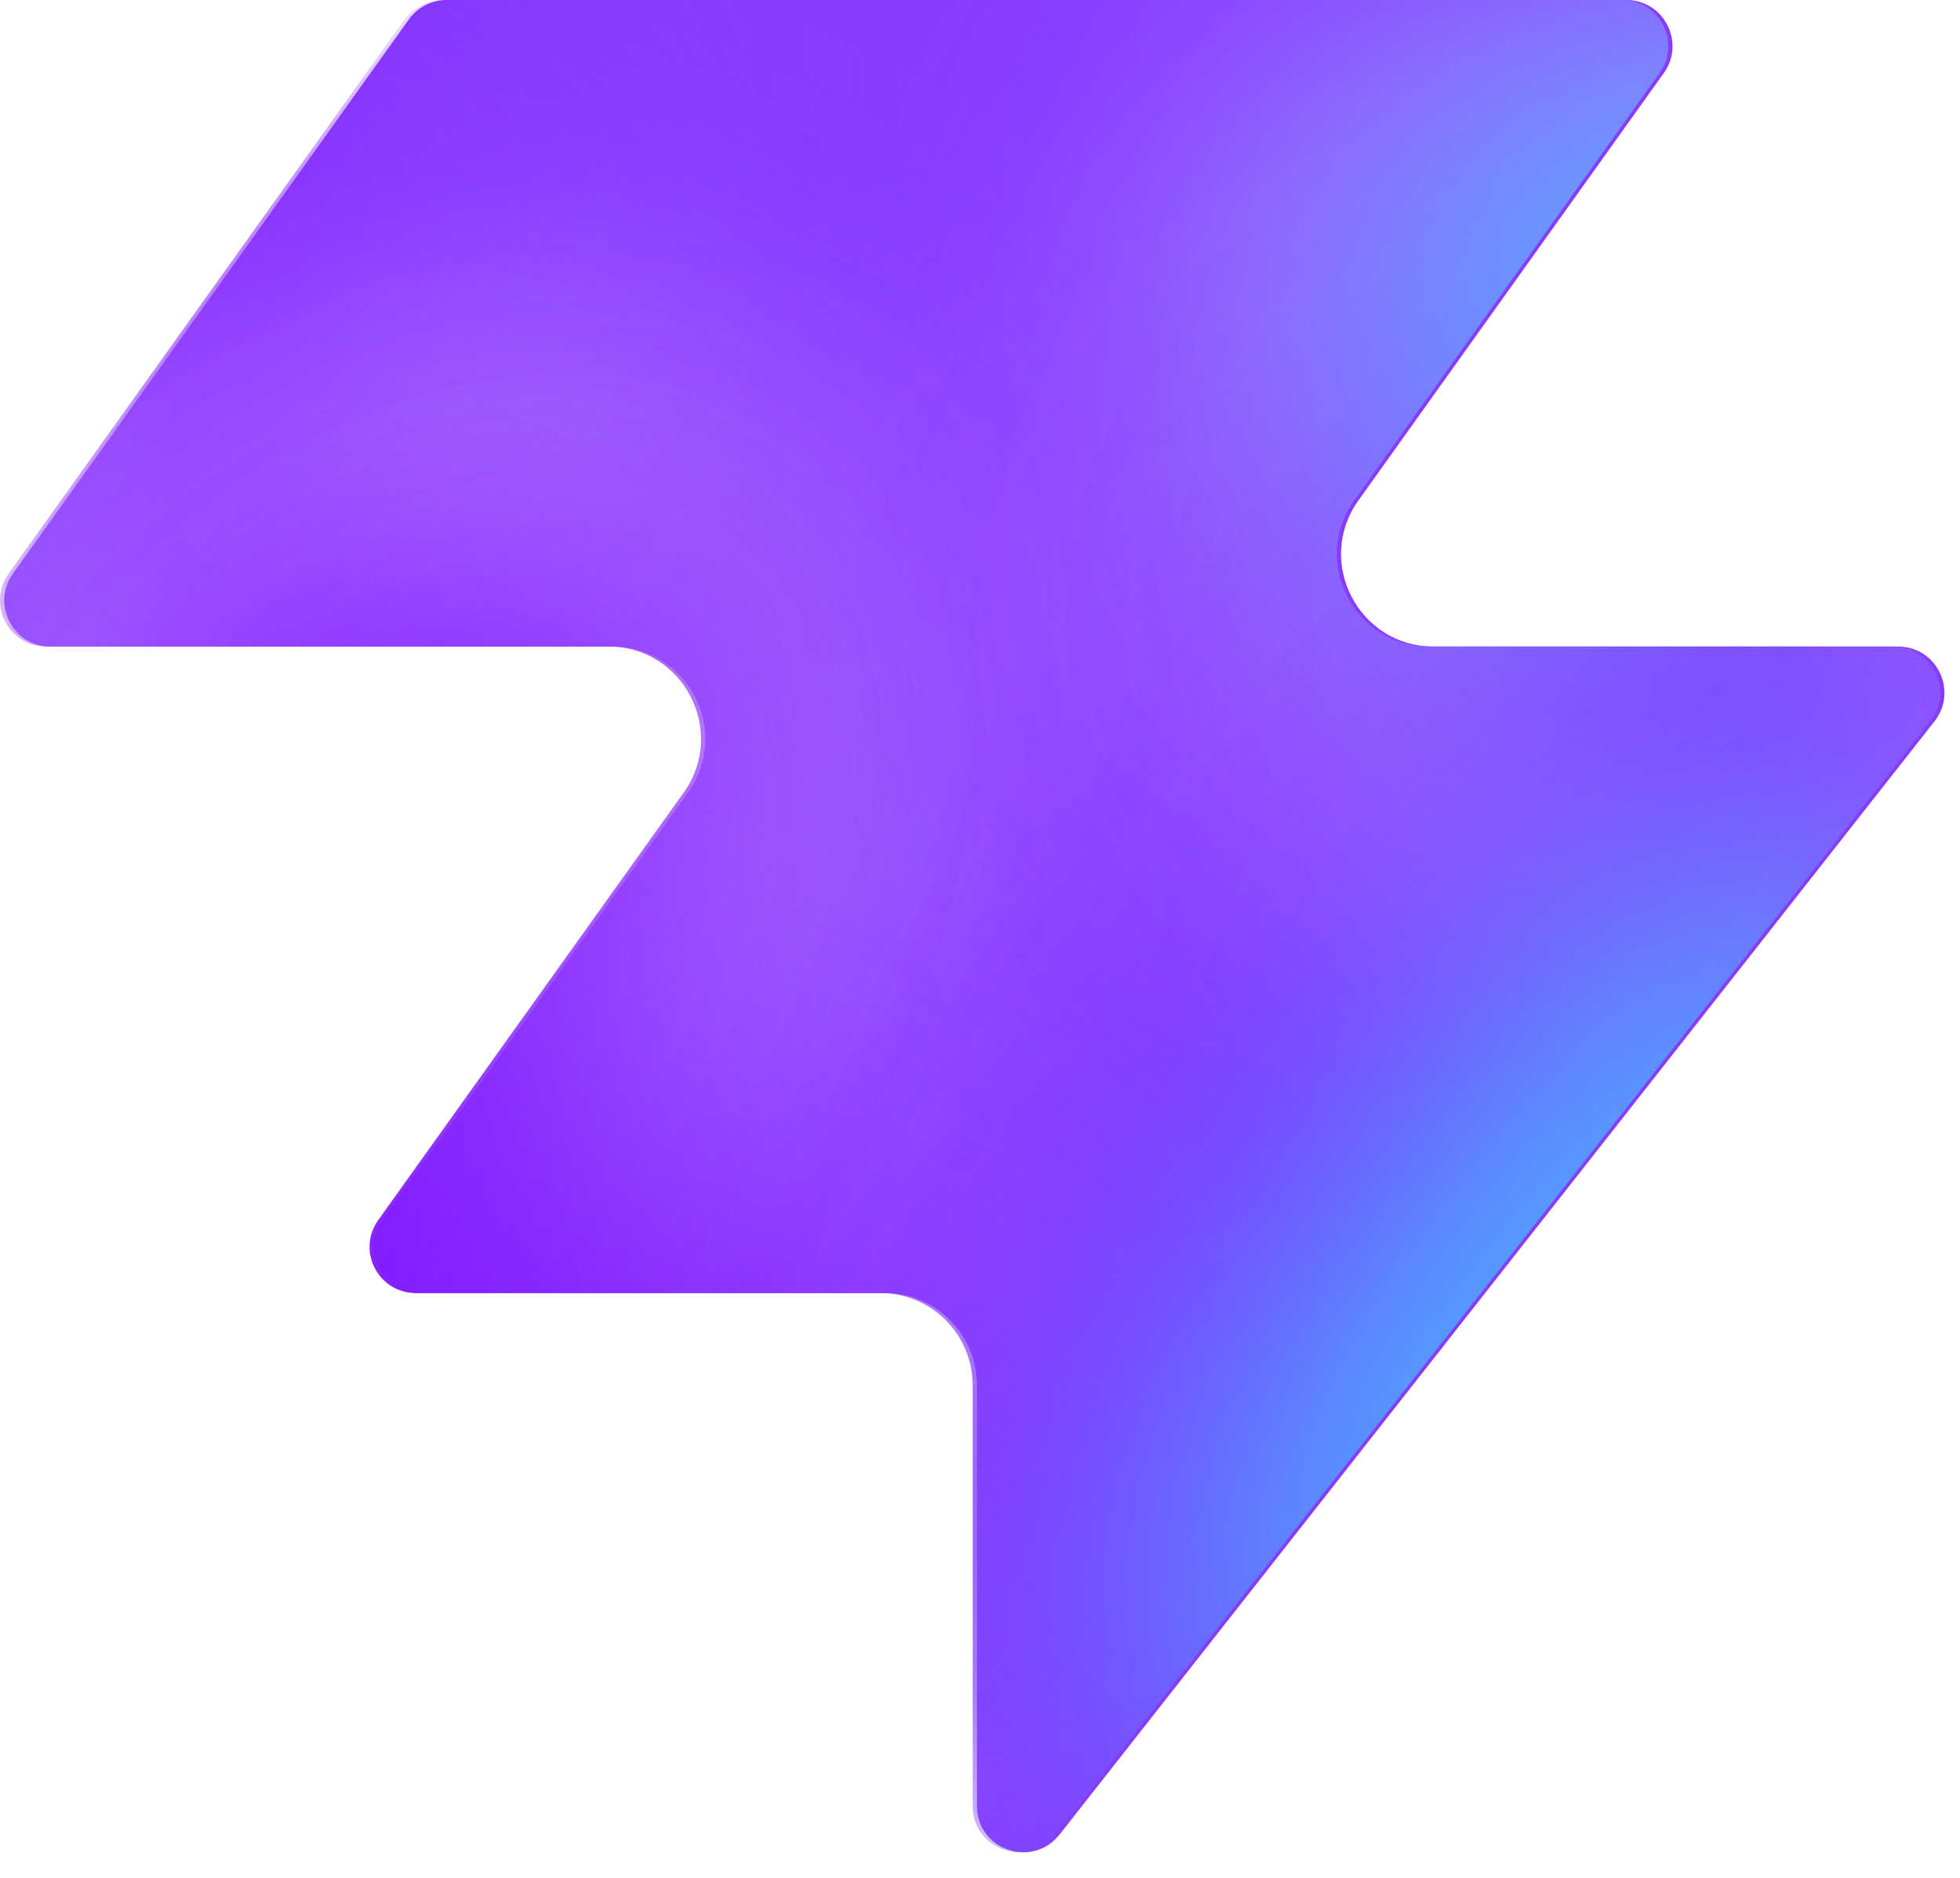
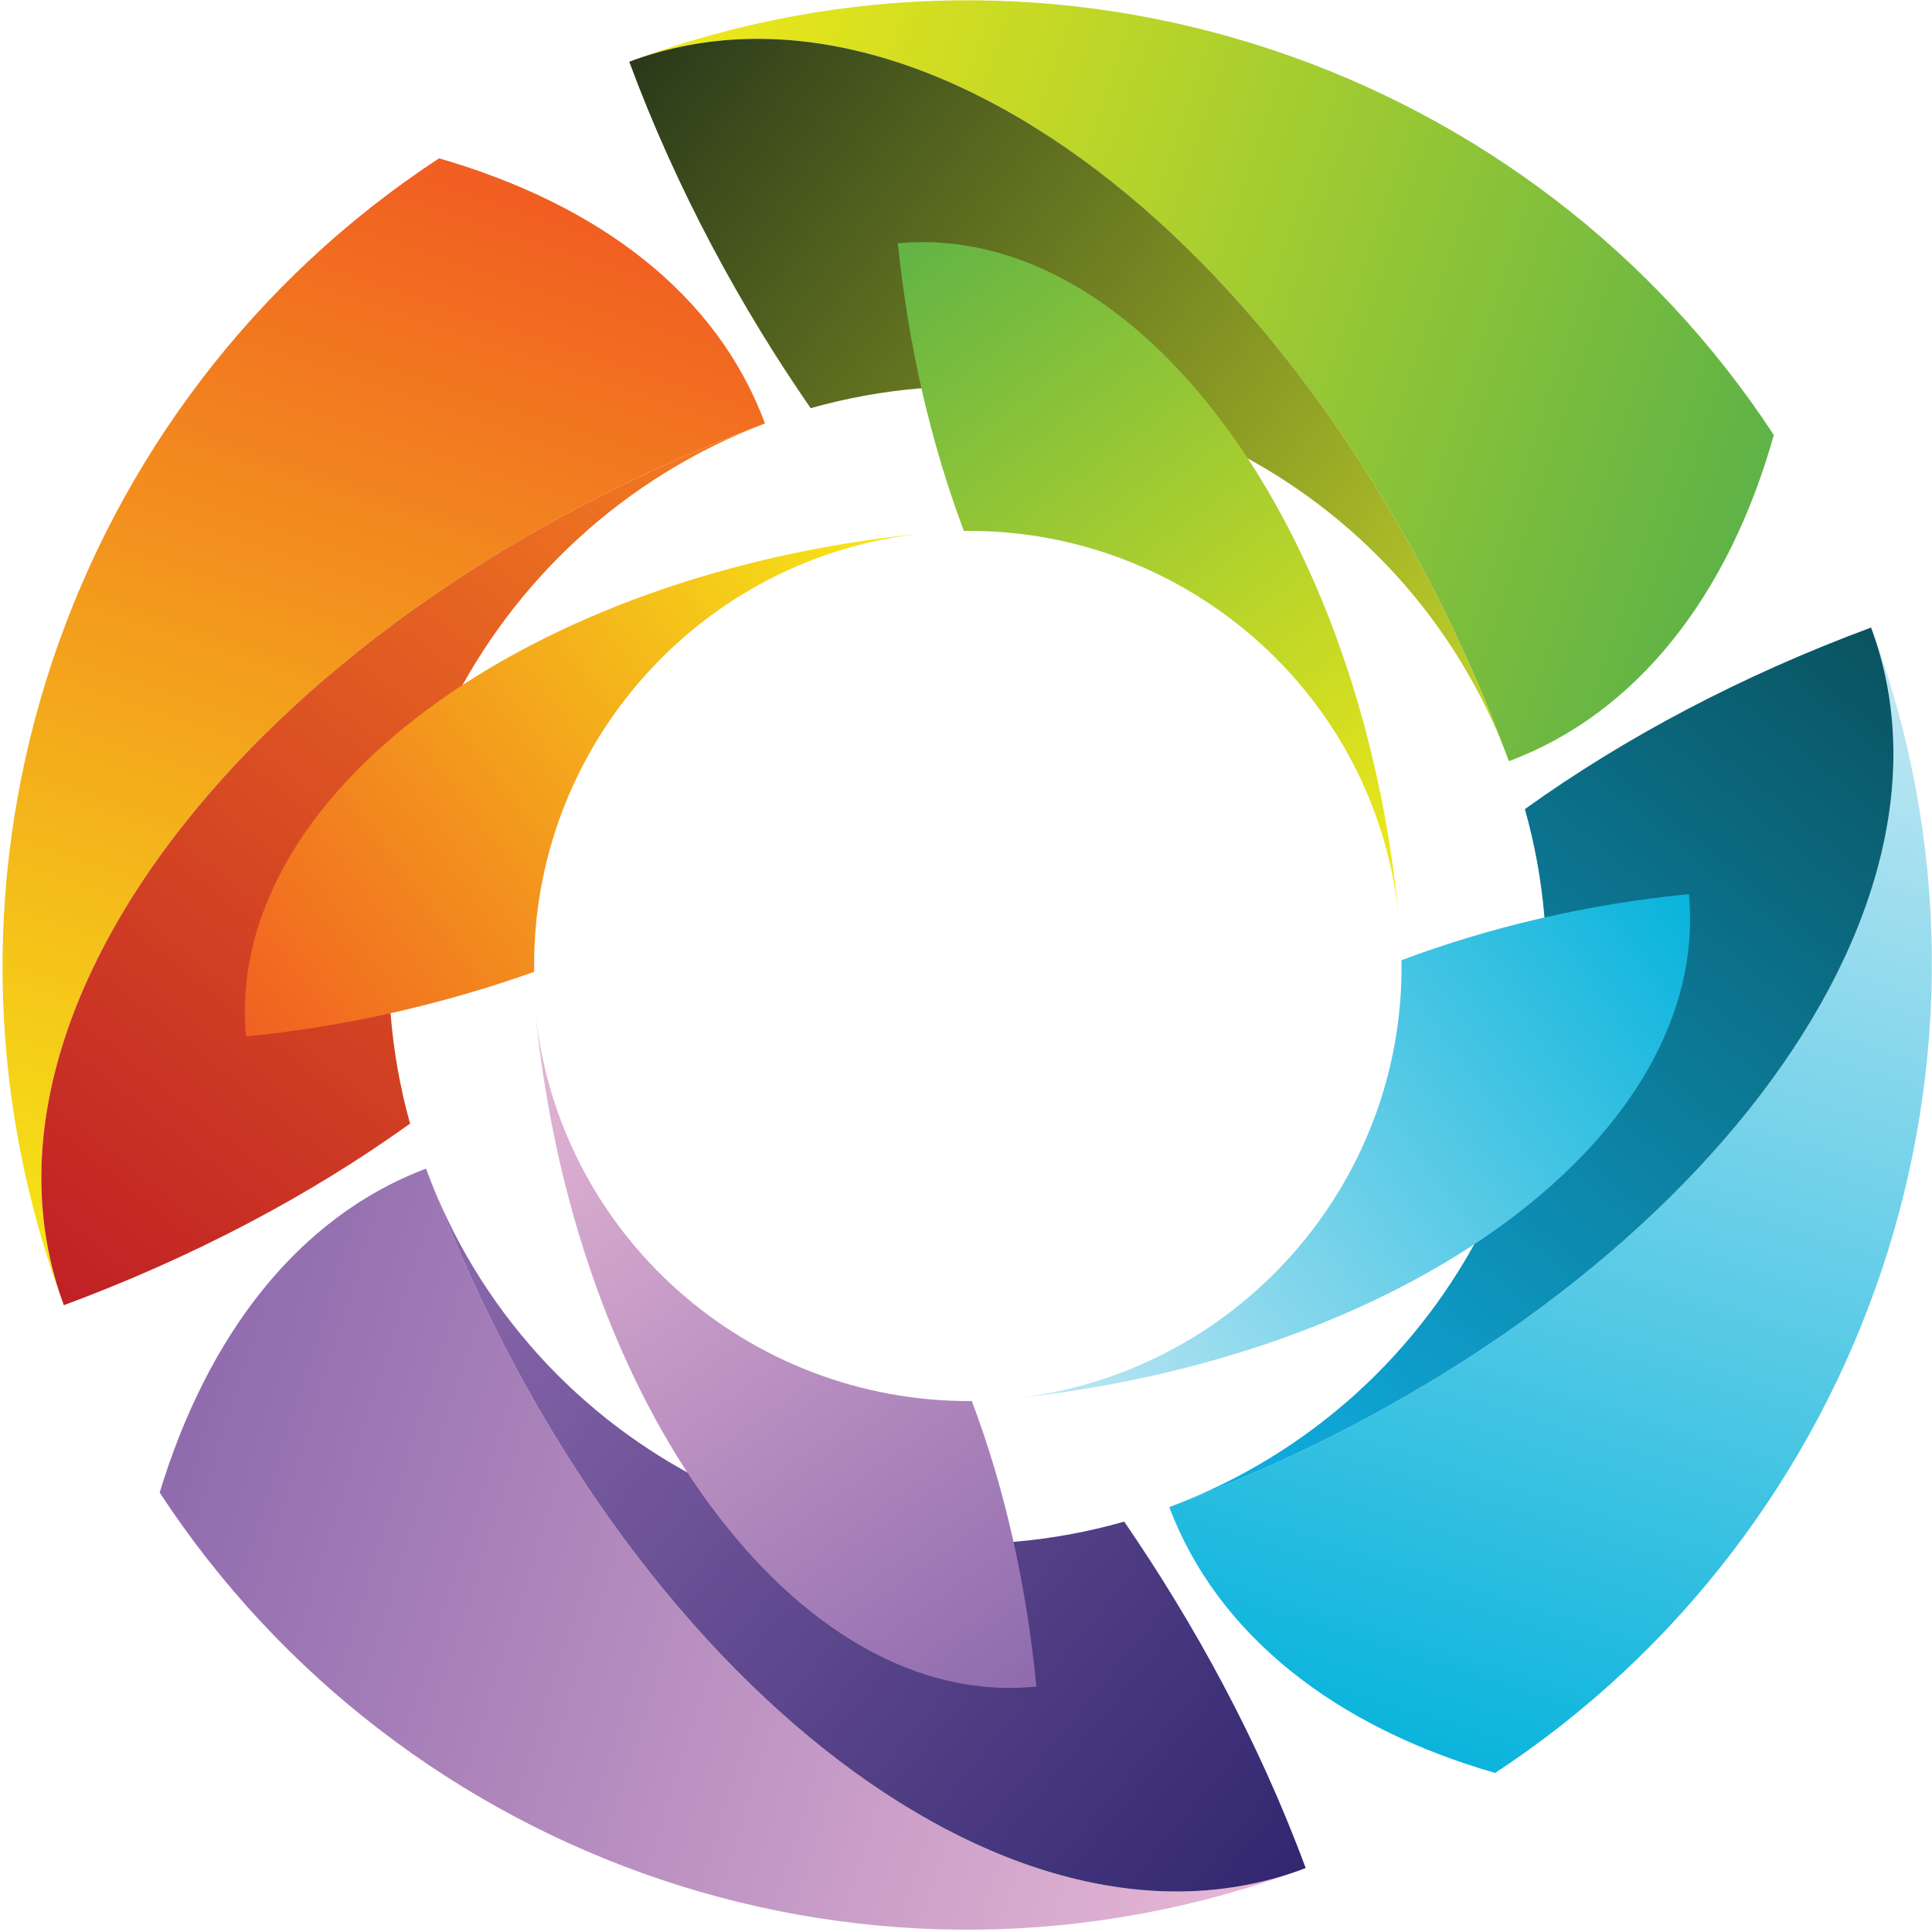
- <svg xmlns="http://www.w3.org/2000/svg" width="48" height="46" fill="none" viewBox="0 0 48 46">
-   <path fill="#863bff" d="M25.946 44.938c-.664.845-2.021.375-2.021-.698V33.937a2.26 2.26 0 0 0-2.262-2.262H10.287c-.92 0-1.456-1.04-.92-1.788l7.48-10.471c1.07-1.497 0-3.578-1.842-3.578H1.237c-.92 0-1.456-1.04-.92-1.788L10.013.474c.214-.297.556-.474.92-.474h28.894c.92 0 1.456 1.04.92 1.788l-7.48 10.471c-1.07 1.498 0 3.579 1.842 3.579h11.377c.943 0 1.473 1.088.89 1.83L25.947 44.94z" style="fill:#863bff;fill:color(display-p3 .525 .23 1);fill-opacity:1" />
-   <mask id="a" width="48" height="46" x="0" y="0" maskUnits="userSpaceOnUse" style="mask-type:alpha">
-     <path fill="#000" d="M25.842 44.938c-.664.844-2.021.375-2.021-.698V33.937a2.26 2.26 0 0 0-2.262-2.262H10.183c-.92 0-1.456-1.04-.92-1.788l7.48-10.471c1.07-1.498 0-3.579-1.842-3.579H1.133c-.92 0-1.456-1.04-.92-1.787L9.91.473c.214-.297.556-.474.92-.474h28.894c.92 0 1.456 1.04.92 1.788l-7.48 10.471c-1.07 1.498 0 3.578 1.842 3.578h11.377c.943 0 1.473 1.088.89 1.832L25.843 44.94z" style="fill:#000;fill-opacity:1" />
-   </mask>
-   <g mask="url(#a)">
-     <g filter="url(#b)">
-       <ellipse cx="5.508" cy="14.704" fill="#ede6ff" rx="5.508" ry="14.704" style="fill:#ede6ff;fill:color(display-p3 .927 .903 1);fill-opacity:1" transform="matrix(.00324 1 1 -.00324 -4.47 31.516)" />
-     </g>
-     <g filter="url(#c)">
-       <ellipse cx="10.399" cy="29.851" fill="#ede6ff" rx="10.399" ry="29.851" style="fill:#ede6ff;fill:color(display-p3 .927 .903 1);fill-opacity:1" transform="matrix(.00324 1 1 -.00324 -39.328 7.883)" />
-     </g>
-     <g filter="url(#d)">
-       <ellipse cx="5.508" cy="30.487" fill="#7e14ff" rx="5.508" ry="30.487" style="fill:#7e14ff;fill:color(display-p3 .492 .077 1);fill-opacity:1" transform="rotate(89.814 -25.913 -14.639)scale(1 -1)" />
-     </g>
-     <g filter="url(#e)">
-       <ellipse cx="5.508" cy="30.599" fill="#7e14ff" rx="5.508" ry="30.599" style="fill:#7e14ff;fill:color(display-p3 .492 .077 1);fill-opacity:1" transform="rotate(89.814 -32.644 -3.334)scale(1 -1)" />
-     </g>
-     <g filter="url(#f)">
-       <ellipse cx="5.508" cy="30.599" fill="#7e14ff" rx="5.508" ry="30.599" style="fill:#7e14ff;fill:color(display-p3 .492 .077 1);fill-opacity:1" transform="matrix(.00324 1 1 -.00324 -34.34 30.47)" />
-     </g>
-     <g filter="url(#g)">
-       <ellipse cx="14.072" cy="22.078" fill="#ede6ff" rx="14.072" ry="22.078" style="fill:#ede6ff;fill:color(display-p3 .927 .903 1);fill-opacity:1" transform="rotate(93.35 24.506 48.493)scale(-1 1)" />
-     </g>
-     <g filter="url(#h)">
-       <ellipse cx="3.47" cy="21.501" fill="#7e14ff" rx="3.47" ry="21.501" style="fill:#7e14ff;fill:color(display-p3 .492 .077 1);fill-opacity:1" transform="rotate(89.009 28.708 47.59)scale(-1 1)" />
-     </g>
-     <g filter="url(#i)">
-       <ellipse cx="3.47" cy="21.501" fill="#7e14ff" rx="3.47" ry="21.501" style="fill:#7e14ff;fill:color(display-p3 .492 .077 1);fill-opacity:1" transform="rotate(89.009 28.708 47.59)scale(-1 1)" />
-     </g>
-     <g filter="url(#j)">
-       <ellipse cx=".387" cy="8.972" fill="#7e14ff" rx="4.407" ry="29.108" style="fill:#7e14ff;fill:color(display-p3 .492 .077 1);fill-opacity:1" transform="rotate(39.51 .387 8.972)" />
-     </g>
-     <g filter="url(#k)">
-       <ellipse cx="47.523" cy="-6.092" fill="#7e14ff" rx="4.407" ry="29.108" style="fill:#7e14ff;fill:color(display-p3 .492 .077 1);fill-opacity:1" transform="rotate(37.892 47.523 -6.092)" />
-     </g>
-     <g filter="url(#l)">
-       <ellipse cx="41.412" cy="6.333" fill="#47bfff" rx="5.971" ry="9.665" style="fill:#47bfff;fill:color(display-p3 .28 .748 1);fill-opacity:1" transform="rotate(37.892 41.412 6.333)" />
-     </g>
-     <g filter="url(#m)">
-       <ellipse cx="-1.879" cy="38.332" fill="#7e14ff" rx="4.407" ry="29.108" style="fill:#7e14ff;fill:color(display-p3 .492 .077 1);fill-opacity:1" transform="rotate(37.892 -1.88 38.332)" />
-     </g>
-     <g filter="url(#n)">
-       <ellipse cx="-1.879" cy="38.332" fill="#7e14ff" rx="4.407" ry="29.108" style="fill:#7e14ff;fill:color(display-p3 .492 .077 1);fill-opacity:1" transform="rotate(37.892 -1.88 38.332)" />
-     </g>
-     <g filter="url(#o)">
-       <ellipse cx="35.651" cy="29.907" fill="#7e14ff" rx="4.407" ry="29.108" style="fill:#7e14ff;fill:color(display-p3 .492 .077 1);fill-opacity:1" transform="rotate(37.892 35.651 29.907)" />
-     </g>
-     <g filter="url(#p)">
-       <ellipse cx="38.418" cy="32.4" fill="#47bfff" rx="5.971" ry="15.297" style="fill:#47bfff;fill:color(display-p3 .28 .748 1);fill-opacity:1" transform="rotate(37.892 38.418 32.4)" />
-     </g>
-   </g>
+ <svg xmlns="http://www.w3.org/2000/svg" width="80" height="80" viewBox="0 0 80 80" fill="none">
+   <path fill-rule="evenodd" clip-rule="evenodd" d="M48.416 62.406C69.092 54.707 82.075 38.346 77.477 25.985C84.119 43.789 77.176 63.398 61.909 73.413C55.328 71.519 50.429 67.729 48.416 62.406Z" fill="url(#paint0_linear_3603_46396)" />
+   <path fill-rule="evenodd" clip-rule="evenodd" d="M48.416 62.406C69.092 54.707 82.075 38.346 77.477 25.985C72.127 27.97 67.289 30.526 63.142 33.504C66.477 45.353 60.226 57.985 48.416 62.406Z" fill="url(#paint1_linear_3603_46396)" />
+   <path fill-rule="evenodd" clip-rule="evenodd" d="M62.48 31.519C54.847 10.887 38.498 -2.105 26.056 2.556C43.908 -4.12 63.502 2.797 73.45 18.015C71.587 24.631 67.8 29.534 62.48 31.519Z" fill="url(#paint2_linear_3603_46396)" />
+   <path fill-rule="evenodd" clip-rule="evenodd" d="M62.48 31.519C54.847 10.887 38.498 -2.105 26.056 2.556C28.04 7.91 30.714 12.782 33.569 16.902C45.501 13.534 58.183 19.849 62.48 31.519Z" fill="url(#paint3_linear_3603_46396)" />
+   <path fill-rule="evenodd" clip-rule="evenodd" d="M31.676 17.534C11.059 25.293 -1.984 41.594 2.645 54.045C-4.027 36.181 2.885 16.571 18.182 6.556C24.824 8.481 29.692 12.181 31.676 17.534Z" fill="url(#paint4_linear_3603_46396)" />
+   <path fill-rule="evenodd" clip-rule="evenodd" d="M31.676 17.534C11.059 25.293 -1.984 41.594 2.645 54.045C7.994 52.06 12.833 49.504 16.98 46.526C13.674 34.647 19.925 22.015 31.676 17.534Z" fill="url(#paint5_linear_3603_46396)" />
+   <path fill-rule="evenodd" clip-rule="evenodd" d="M17.641 48.391C25.335 69.083 41.684 82.075 54.065 77.353C36.214 84.03 16.679 77.173 6.612 61.804C8.565 55.368 12.292 50.406 17.641 48.391Z" fill="url(#paint6_linear_3603_46396)" />
+   <path fill-rule="evenodd" clip-rule="evenodd" d="M17.641 48.391C25.335 69.083 41.684 82.075 54.066 77.353C52.082 72 49.437 67.218 46.552 63.007C34.621 66.406 21.969 60.15 17.641 48.391Z" fill="url(#paint7_linear_3603_46396)" />
+   <path fill-rule="evenodd" clip-rule="evenodd" d="M41.804 57.925C58.303 56.24 70.865 46.977 69.934 37.023C65.666 37.444 61.639 38.406 58.033 39.759C58.183 49.053 51.151 56.992 41.804 57.925Z" fill="url(#paint8_linear_3603_46396)" />
+   <path fill-rule="evenodd" clip-rule="evenodd" d="M57.943 38.195C56.44 21.774 47.123 9.143 37.176 10.075C37.627 14.406 38.558 18.376 39.911 21.985C49.107 21.865 57.101 28.812 57.943 38.195Z" fill="url(#paint9_linear_3603_46396)" />
+   <path fill-rule="evenodd" clip-rule="evenodd" d="M38.348 22.075C21.819 23.669 9.256 32.962 10.188 42.917C14.456 42.496 18.483 41.534 22.119 40.241C21.969 30.947 29.001 22.977 38.348 22.075Z" fill="url(#paint10_linear_3603_46396)" />
+   <path fill-rule="evenodd" clip-rule="evenodd" d="M22.149 41.714C23.712 58.196 33.028 70.857 42.916 69.835C42.495 65.564 41.593 61.594 40.241 58.015C30.985 58.075 23.021 51.128 22.149 41.714Z" fill="url(#paint11_linear_3603_46396)" />
  <defs>
-     <filter id="b" width="60.045" height="41.654" x="-19.77" y="16.149" color-interpolation-filters="sRGB" filterUnits="userSpaceOnUse">
-       <feFlood flood-opacity="0" result="BackgroundImageFix" />
-       <feBlend in="SourceGraphic" in2="BackgroundImageFix" result="shape" />
-       <feGaussianBlur result="effect1_foregroundBlur_2002_17158" stdDeviation="7.659" />
-     </filter>
-     <filter id="c" width="90.34" height="51.437" x="-54.613" y="-7.533" color-interpolation-filters="sRGB" filterUnits="userSpaceOnUse">
-       <feFlood flood-opacity="0" result="BackgroundImageFix" />
-       <feBlend in="SourceGraphic" in2="BackgroundImageFix" result="shape" />
-       <feGaussianBlur result="effect1_foregroundBlur_2002_17158" stdDeviation="7.659" />
-     </filter>
-     <filter id="d" width="79.355" height="29.4" x="-49.64" y="2.03" color-interpolation-filters="sRGB" filterUnits="userSpaceOnUse">
-       <feFlood flood-opacity="0" result="BackgroundImageFix" />
-       <feBlend in="SourceGraphic" in2="BackgroundImageFix" result="shape" />
-       <feGaussianBlur result="effect1_foregroundBlur_2002_17158" stdDeviation="4.596" />
-     </filter>
-     <filter id="e" width="79.579" height="29.4" x="-45.045" y="20.029" color-interpolation-filters="sRGB" filterUnits="userSpaceOnUse">
-       <feFlood flood-opacity="0" result="BackgroundImageFix" />
-       <feBlend in="SourceGraphic" in2="BackgroundImageFix" result="shape" />
-       <feGaussianBlur result="effect1_foregroundBlur_2002_17158" stdDeviation="4.596" />
-     </filter>
-     <filter id="f" width="79.579" height="29.4" x="-43.513" y="21.178" color-interpolation-filters="sRGB" filterUnits="userSpaceOnUse">
-       <feFlood flood-opacity="0" result="BackgroundImageFix" />
-       <feBlend in="SourceGraphic" in2="BackgroundImageFix" result="shape" />
-       <feGaussianBlur result="effect1_foregroundBlur_2002_17158" stdDeviation="4.596" />
-     </filter>
-     <filter id="g" width="74.749" height="58.852" x="15.756" y="-17.901" color-interpolation-filters="sRGB" filterUnits="userSpaceOnUse">
-       <feFlood flood-opacity="0" result="BackgroundImageFix" />
-       <feBlend in="SourceGraphic" in2="BackgroundImageFix" result="shape" />
-       <feGaussianBlur result="effect1_foregroundBlur_2002_17158" stdDeviation="7.659" />
-     </filter>
-     <filter id="h" width="61.377" height="25.362" x="23.548" y="2.284" color-interpolation-filters="sRGB" filterUnits="userSpaceOnUse">
-       <feFlood flood-opacity="0" result="BackgroundImageFix" />
-       <feBlend in="SourceGraphic" in2="BackgroundImageFix" result="shape" />
-       <feGaussianBlur result="effect1_foregroundBlur_2002_17158" stdDeviation="4.596" />
-     </filter>
-     <filter id="i" width="61.377" height="25.362" x="23.548" y="2.284" color-interpolation-filters="sRGB" filterUnits="userSpaceOnUse">
-       <feFlood flood-opacity="0" result="BackgroundImageFix" />
-       <feBlend in="SourceGraphic" in2="BackgroundImageFix" result="shape" />
-       <feGaussianBlur result="effect1_foregroundBlur_2002_17158" stdDeviation="4.596" />
-     </filter>
-     <filter id="j" width="56.045" height="63.649" x="-27.636" y="-22.853" color-interpolation-filters="sRGB" filterUnits="userSpaceOnUse">
-       <feFlood flood-opacity="0" result="BackgroundImageFix" />
-       <feBlend in="SourceGraphic" in2="BackgroundImageFix" result="shape" />
-       <feGaussianBlur result="effect1_foregroundBlur_2002_17158" stdDeviation="4.596" />
-     </filter>
-     <filter id="k" width="54.814" height="64.646" x="20.116" y="-38.415" color-interpolation-filters="sRGB" filterUnits="userSpaceOnUse">
-       <feFlood flood-opacity="0" result="BackgroundImageFix" />
-       <feBlend in="SourceGraphic" in2="BackgroundImageFix" result="shape" />
-       <feGaussianBlur result="effect1_foregroundBlur_2002_17158" stdDeviation="4.596" />
-     </filter>
-     <filter id="l" width="33.541" height="35.313" x="24.641" y="-11.323" color-interpolation-filters="sRGB" filterUnits="userSpaceOnUse">
-       <feFlood flood-opacity="0" result="BackgroundImageFix" />
-       <feBlend in="SourceGraphic" in2="BackgroundImageFix" result="shape" />
-       <feGaussianBlur result="effect1_foregroundBlur_2002_17158" stdDeviation="4.596" />
-     </filter>
-     <filter id="m" width="54.814" height="64.646" x="-29.286" y="6.009" color-interpolation-filters="sRGB" filterUnits="userSpaceOnUse">
-       <feFlood flood-opacity="0" result="BackgroundImageFix" />
-       <feBlend in="SourceGraphic" in2="BackgroundImageFix" result="shape" />
-       <feGaussianBlur result="effect1_foregroundBlur_2002_17158" stdDeviation="4.596" />
-     </filter>
-     <filter id="n" width="54.814" height="64.646" x="-29.286" y="6.009" color-interpolation-filters="sRGB" filterUnits="userSpaceOnUse">
-       <feFlood flood-opacity="0" result="BackgroundImageFix" />
-       <feBlend in="SourceGraphic" in2="BackgroundImageFix" result="shape" />
-       <feGaussianBlur result="effect1_foregroundBlur_2002_17158" stdDeviation="4.596" />
-     </filter>
-     <filter id="o" width="54.814" height="64.646" x="8.244" y="-2.416" color-interpolation-filters="sRGB" filterUnits="userSpaceOnUse">
-       <feFlood flood-opacity="0" result="BackgroundImageFix" />
-       <feBlend in="SourceGraphic" in2="BackgroundImageFix" result="shape" />
-       <feGaussianBlur result="effect1_foregroundBlur_2002_17158" stdDeviation="4.596" />
-     </filter>
-     <filter id="p" width="39.409" height="43.623" x="18.713" y="10.588" color-interpolation-filters="sRGB" filterUnits="userSpaceOnUse">
-       <feFlood flood-opacity="0" result="BackgroundImageFix" />
-       <feBlend in="SourceGraphic" in2="BackgroundImageFix" result="shape" />
-       <feGaussianBlur result="effect1_foregroundBlur_2002_17158" stdDeviation="4.596" />
-     </filter>
+     <linearGradient id="paint0_linear_3603_46396" x1="73.478" y1="24.7" x2="58.428" y2="72.458" gradientUnits="userSpaceOnUse">
+       <stop stop-color="#C6E9F4" />
+       <stop offset="1" stop-color="#0AB4DC" />
+     </linearGradient>
+     <linearGradient id="paint1_linear_3603_46396" x1="48.933" y1="62.598" x2="78.752" y2="26.424" gradientUnits="userSpaceOnUse">
+       <stop stop-color="#0FB2E8" />
+       <stop offset="1" stop-color="#0A525F" />
+     </linearGradient>
+     <linearGradient id="paint2_linear_3603_46396" x1="24.345" y1="5.688" x2="71.811" y2="21.539" gradientUnits="userSpaceOnUse">
+       <stop stop-color="#F6EB16" />
+       <stop offset="1" stop-color="#60B346" />
+     </linearGradient>
+     <linearGradient id="paint3_linear_3603_46396" x1="63.567" y1="31.148" x2="26.862" y2="1.995" gradientUnits="userSpaceOnUse">
+       <stop stop-color="#CADB2B" />
+       <stop offset="1" stop-color="#2A3A1A" />
+     </linearGradient>
+     <linearGradient id="paint4_linear_3603_46396" x1="5.854" y1="55.574" x2="21.735" y2="8.087" gradientUnits="userSpaceOnUse">
+       <stop stop-color="#F6EB16" />
+       <stop offset="1" stop-color="#F15E22" />
+     </linearGradient>
+     <linearGradient id="paint5_linear_3603_46396" x1="30.994" y1="16.779" x2="1.812" y2="53.467" gradientUnits="userSpaceOnUse">
+       <stop stop-color="#F57F20" />
+       <stop offset="1" stop-color="#BF2025" />
+     </linearGradient>
+     <linearGradient id="paint6_linear_3603_46396" x1="55.141" y1="73.424" x2="7.405" y2="58.403" gradientUnits="userSpaceOnUse">
+       <stop stop-color="#E9B9D6" />
+       <stop offset="1" stop-color="#8F6BAE" />
+     </linearGradient>
+     <linearGradient id="paint7_linear_3603_46396" x1="17.517" y1="48.941" x2="53.707" y2="78.731" gradientUnits="userSpaceOnUse">
+       <stop stop-color="#8F6BAE" />
+       <stop offset="1" stop-color="#30266F" />
+     </linearGradient>
+     <linearGradient id="paint8_linear_3603_46396" x1="41.52" y1="58.512" x2="70.206" y2="38.05" gradientUnits="userSpaceOnUse">
+       <stop stop-color="#C6E9F4" />
+       <stop offset="1" stop-color="#0AB4DC" />
+     </linearGradient>
+     <linearGradient id="paint9_linear_3603_46396" x1="58.559" y1="37.735" x2="37.575" y2="9.419" gradientUnits="userSpaceOnUse">
+       <stop stop-color="#F6EB16" />
+       <stop offset="1" stop-color="#60B346" />
+     </linearGradient>
+     <linearGradient id="paint10_linear_3603_46396" x1="37.646" y1="21.649" x2="9.321" y2="42.608" gradientUnits="userSpaceOnUse">
+       <stop stop-color="#F6EB16" />
+       <stop offset="1" stop-color="#F15E22" />
+     </linearGradient>
+     <linearGradient id="paint11_linear_3603_46396" x1="21.634" y1="41.697" x2="42.121" y2="70.376" gradientUnits="userSpaceOnUse">
+       <stop stop-color="#E9B9D6" />
+       <stop offset="1" stop-color="#8F6BAE" />
+     </linearGradient>
  </defs>
</svg>
